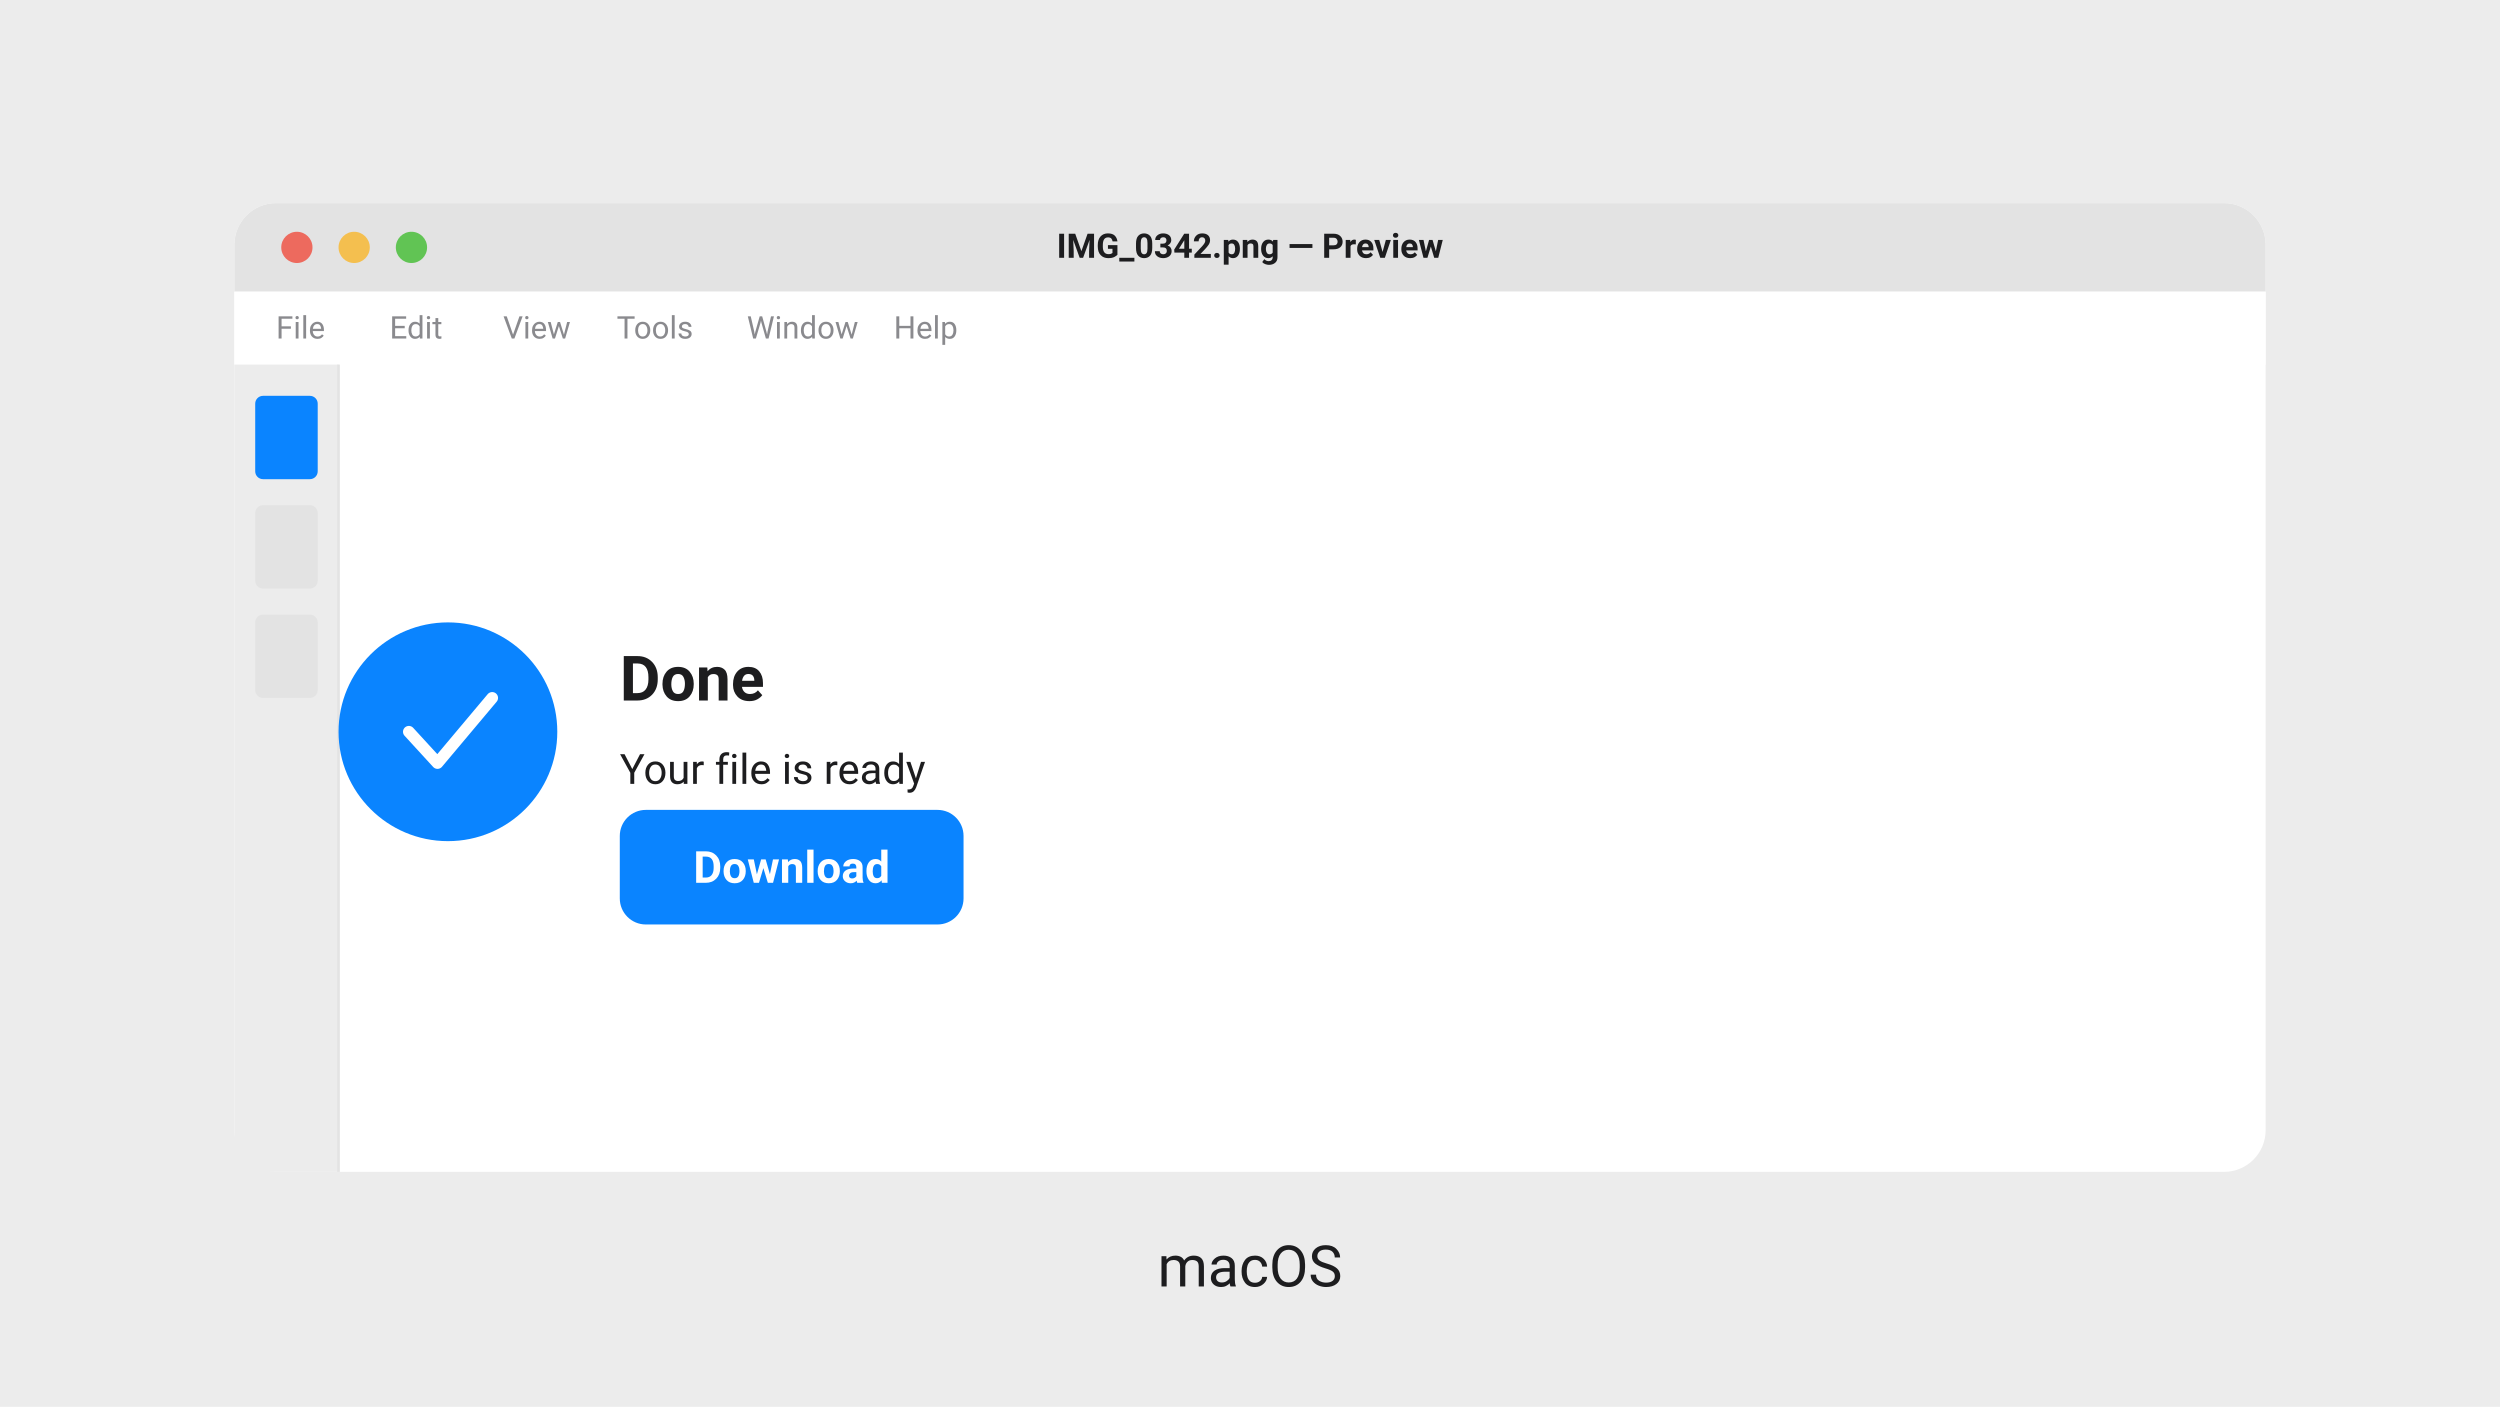
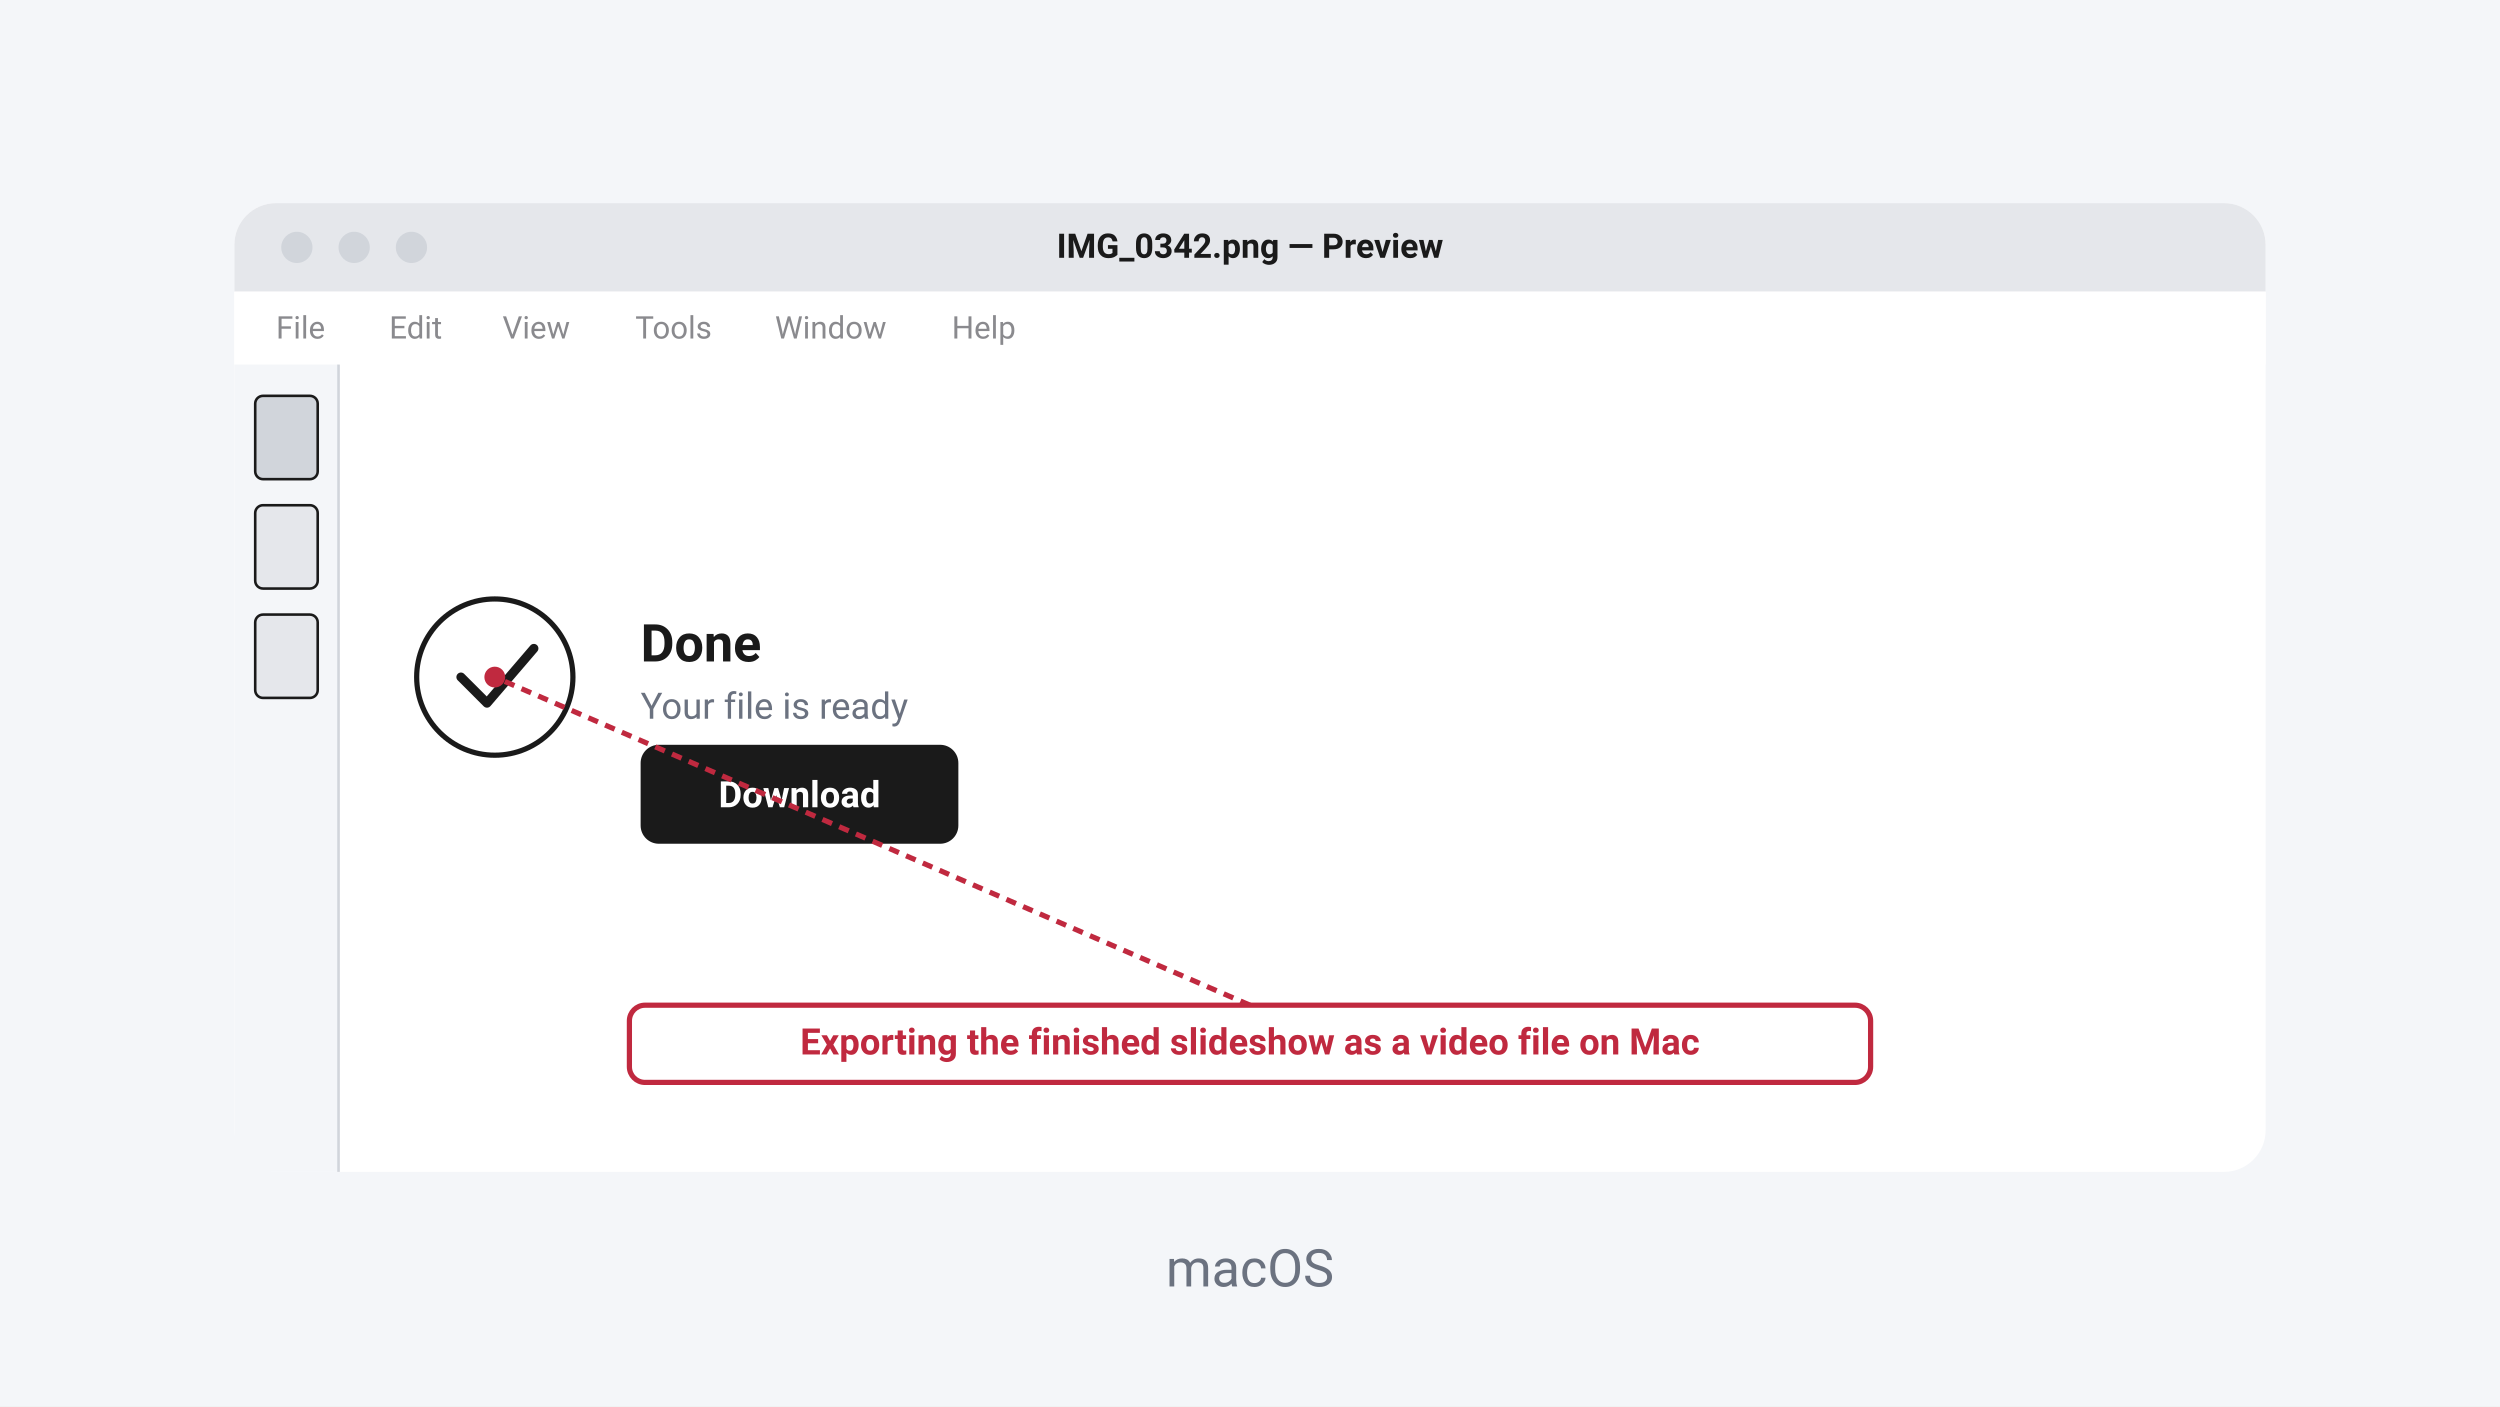
<svg xmlns="http://www.w3.org/2000/svg" width="960" height="540" viewBox="0 0 960 540">
-   <rect width="960" height="540" fill="#ECECEC" />
+   <rect width="960" height="540" fill="#F4F6F9" />
  <rect x="90" y="78" width="780" height="372" rx="16" fill="#FFFFFF" />
-   <path d="M 90 94 A 16 16 0 0 1 106 78 L 854 78 A 16 16 0 0 1 870 94 L 870 112 L 90 112 Z" fill="#E3E3E3" />
-   <circle cx="114" cy="95" r="6" fill="#ED6A5E" />
-   <circle cx="136" cy="95" r="6" fill="#F4BF4F" />
-   <circle cx="158" cy="95" r="6" fill="#61C454" />
-   <text x="480" y="99" text-anchor="middle" font-family="system-ui, -apple-system, 'Segoe UI', Roboto, sans-serif" font-size="13" font-weight="600" fill="#1D1D1F">IMG_0342.png — Preview</text>
+   <path d="M 90 94 A 16 16 0 0 1 106 78 L 854 78 A 16 16 0 0 1 870 94 L 870 112 L 90 112 Z" fill="#E5E7EB" />
+   <circle cx="114" cy="95" r="6" fill="#D1D5DB" />
+   <circle cx="136" cy="95" r="6" fill="#D1D5DB" />
+   <circle cx="158" cy="95" r="6" fill="#D1D5DB" />
+   <text x="480" y="99" font-family="system-ui, -apple-system, 'Segoe UI', Roboto, sans-serif" font-size="13" font-weight="600" fill="#1A1A1A" text-anchor="middle">IMG_0342.png — Preview</text>
  <rect x="90" y="112" width="780" height="28" fill="#FFFFFF" />
-   <text x="106" y="130" font-family="system-ui, -apple-system, 'Segoe UI', Roboto, sans-serif" font-size="12" fill="#8A8A8E">File</text>
-   <text x="149.6" y="130" font-family="system-ui, -apple-system, 'Segoe UI', Roboto, sans-serif" font-size="12" fill="#8A8A8E">Edit</text>
-   <text x="193.2" y="130" font-family="system-ui, -apple-system, 'Segoe UI', Roboto, sans-serif" font-size="12" fill="#8A8A8E">View</text>
-   <text x="236.8" y="130" font-family="system-ui, -apple-system, 'Segoe UI', Roboto, sans-serif" font-size="12" fill="#8A8A8E">Tools</text>
-   <text x="286.8" y="130" font-family="system-ui, -apple-system, 'Segoe UI', Roboto, sans-serif" font-size="12" fill="#8A8A8E">Window</text>
-   <text x="343.2" y="130" font-family="system-ui, -apple-system, 'Segoe UI', Roboto, sans-serif" font-size="12" fill="#8A8A8E">Help</text>
-   <rect x="90" y="140" width="40" height="310" fill="#ECECEC" />
-   <rect x="98" y="152" width="24" height="32" rx="3" fill="#0A84FF" />
-   <rect x="98" y="194" width="24" height="32" rx="3" fill="#E3E3E3" />
-   <rect x="98" y="236" width="24" height="32" rx="3" fill="#E3E3E3" />
-   <path d="M 130 140 L 130 450" stroke="#E3E3E3" stroke-width="1" />
-   <circle cx="172" cy="281" r="42" fill="#0A84FF" />
-   <path d="M 157 281 L 168 293 L 189 268" fill="none" stroke="#FFFFFF" stroke-width="4.5" stroke-linecap="round" stroke-linejoin="round" />
-   <text x="238" y="269" font-family="system-ui, -apple-system, 'Segoe UI', Roboto, sans-serif" font-size="24" font-weight="700" fill="#1D1D1F">Done</text>
-   <text x="238" y="301" font-family="system-ui, -apple-system, 'Segoe UI', Roboto, sans-serif" font-size="16" font-weight="400" fill="#1D1D1F">Your file is ready</text>
-   <rect x="238" y="311" width="132" height="44" rx="10" fill="#0A84FF" />
-   <text x="304" y="339" text-anchor="middle" font-family="system-ui, -apple-system, 'Segoe UI', Roboto, sans-serif" font-size="17" font-weight="600" fill="#FFFFFF">Download</text>
-   <text x="480" y="494" text-anchor="middle" font-family="system-ui, -apple-system, 'Segoe UI', Roboto, sans-serif" font-size="22" fill="#1D1D1F">macOS</text>
+   <text x="106" y="130" font-family="system-ui, -apple-system, 'Segoe UI', Roboto, sans-serif" font-size="12" font-weight="400" fill="#8A8A8E" text-anchor="start">File</text>
+   <text x="149.476" y="130" font-family="system-ui, -apple-system, 'Segoe UI', Roboto, sans-serif" font-size="12" font-weight="400" fill="#8A8A8E" text-anchor="start">Edit</text>
+   <text x="192.952" y="130" font-family="system-ui, -apple-system, 'Segoe UI', Roboto, sans-serif" font-size="12" font-weight="400" fill="#8A8A8E" text-anchor="start">View</text>
+   <text x="243.952" y="130" font-family="system-ui, -apple-system, 'Segoe UI', Roboto, sans-serif" font-size="12" font-weight="400" fill="#8A8A8E" text-anchor="start">Tools</text>
+   <text x="297.592" y="130" font-family="system-ui, -apple-system, 'Segoe UI', Roboto, sans-serif" font-size="12" font-weight="400" fill="#8A8A8E" text-anchor="start">Window</text>
+   <text x="365.488" y="130" font-family="system-ui, -apple-system, 'Segoe UI', Roboto, sans-serif" font-size="12" font-weight="400" fill="#8A8A8E" text-anchor="start">Help</text>
+   <rect x="90" y="140" width="40" height="310" fill="#F4F6F9" />
+   <rect x="98" y="152" width="24" height="32" rx="3" fill="#D1D5DB" stroke="#1A1A1A" stroke-width="1" />
+   <rect x="98" y="194" width="24" height="32" rx="3" fill="#E5E7EB" stroke="#1A1A1A" stroke-width="1" />
+   <rect x="98" y="236" width="24" height="32" rx="3" fill="#E5E7EB" stroke="#1A1A1A" stroke-width="1" />
+   <path d="M 130 140 L 130 450" stroke="#D1D5DB" stroke-width="1" />
+   <circle cx="190" cy="260" r="30" fill="#FFFFFF" stroke="#1A1A1A" stroke-width="2" />
+   <path d="M 177 260 L 187 270 L 205 249" fill="none" stroke="#1A1A1A" stroke-width="3.5" stroke-linecap="round" stroke-linejoin="round" />
+   <text x="246" y="254" font-family="system-ui, -apple-system, 'Segoe UI', Roboto, sans-serif" font-size="20" font-weight="700" fill="#1A1A1A" text-anchor="start">Done</text>
+   <text x="246" y="276" font-family="system-ui, -apple-system, 'Segoe UI', Roboto, sans-serif" font-size="14" font-weight="400" fill="#6B7280" text-anchor="start">Your file is ready</text>
+   <rect x="246" y="286" width="122.01" height="38" rx="7" fill="#1A1A1A" />
+   <text x="307.005" y="310" font-family="system-ui, -apple-system, 'Segoe UI', Roboto, sans-serif" font-size="14" font-weight="700" fill="#FFFFFF" text-anchor="middle">Download</text>
+   <line x1="480" y1="386" x2="190" y2="260" stroke="#C0293F" stroke-width="2" stroke-dasharray="4,3" />
+   <circle cx="190" cy="260" r="4" fill="#C0293F" />
+   <rect x="241.69" y="386" width="476.62" height="29.65" rx="6" fill="#FFFFFF" stroke="#C0293F" stroke-width="2" />
+   <text x="480" y="404.92" font-family="system-ui, -apple-system, 'Segoe UI', Roboto, sans-serif" font-size="14" font-weight="700" fill="#C0293F" text-anchor="middle">Exporting the finished slideshow as a video file on Mac</text>
+   <text x="480" y="494" font-family="system-ui, -apple-system, 'Segoe UI', Roboto, sans-serif" font-size="20" font-weight="400" fill="#6B7280" text-anchor="middle">macOS</text>
</svg>
